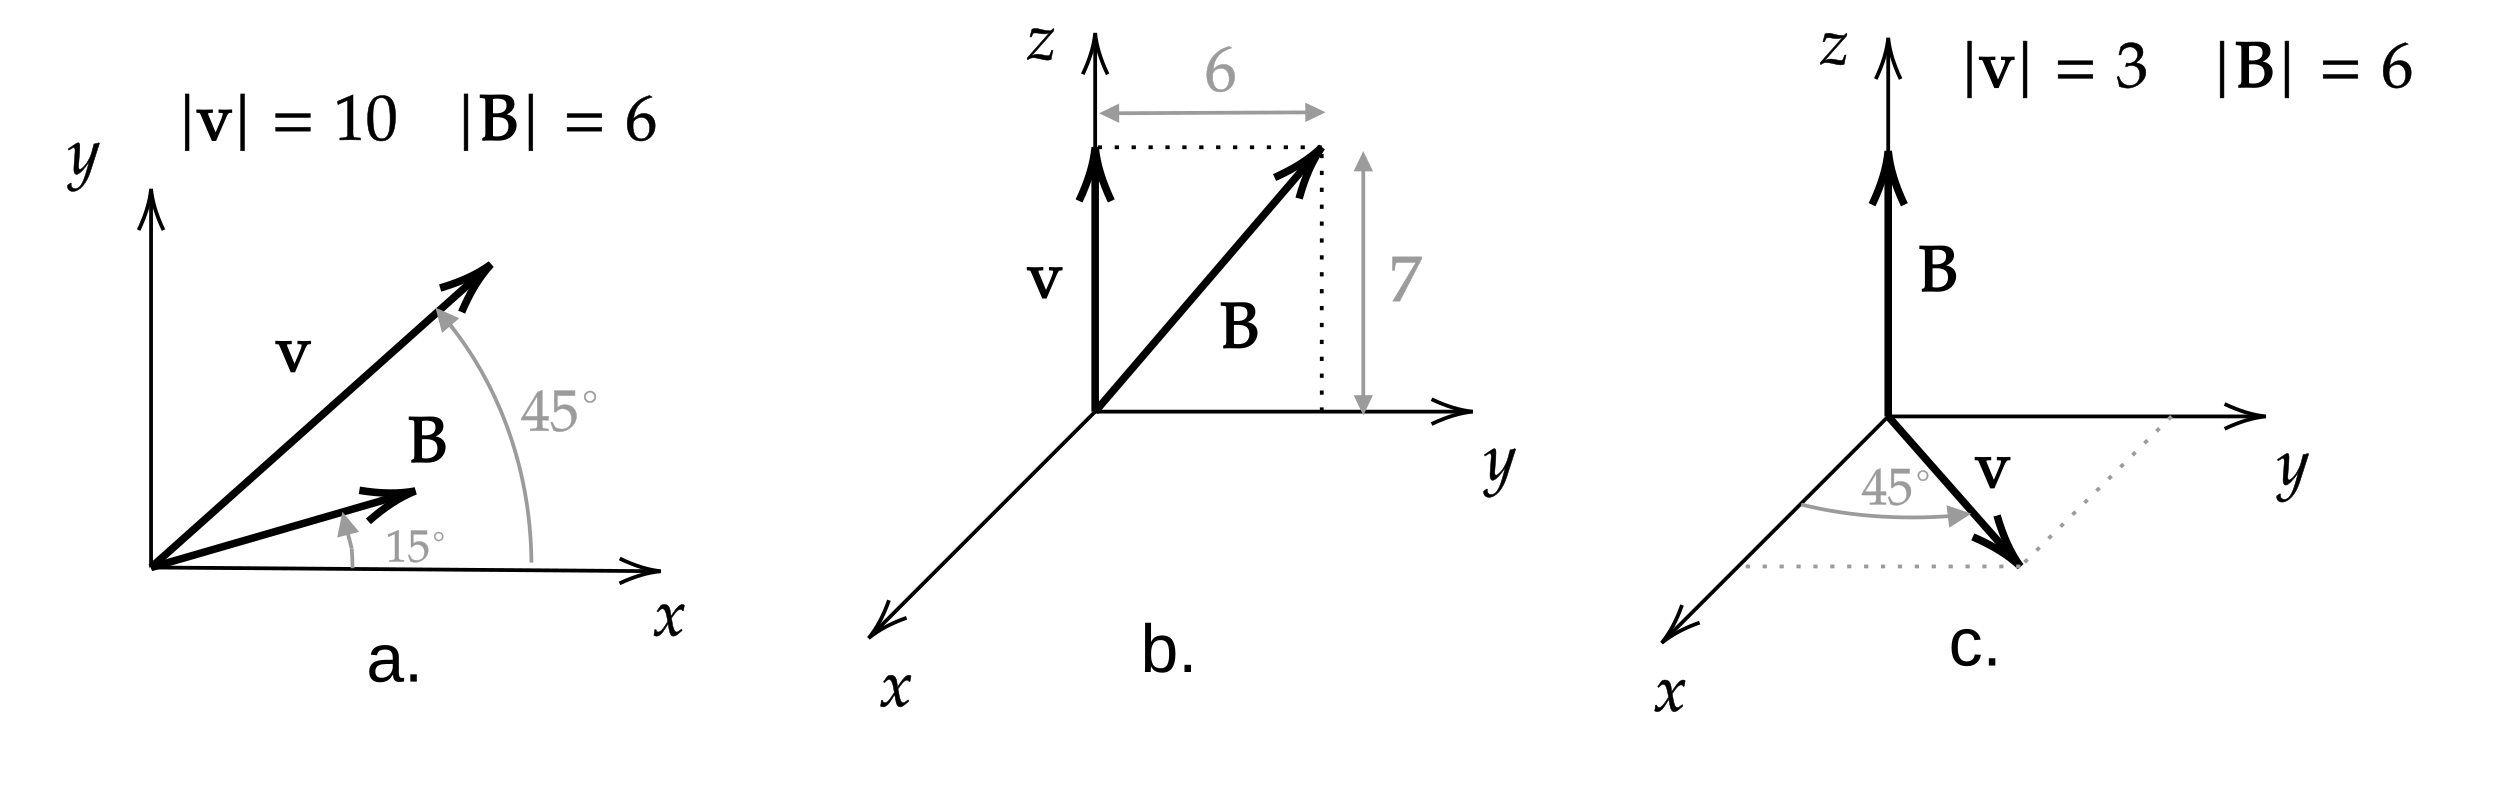
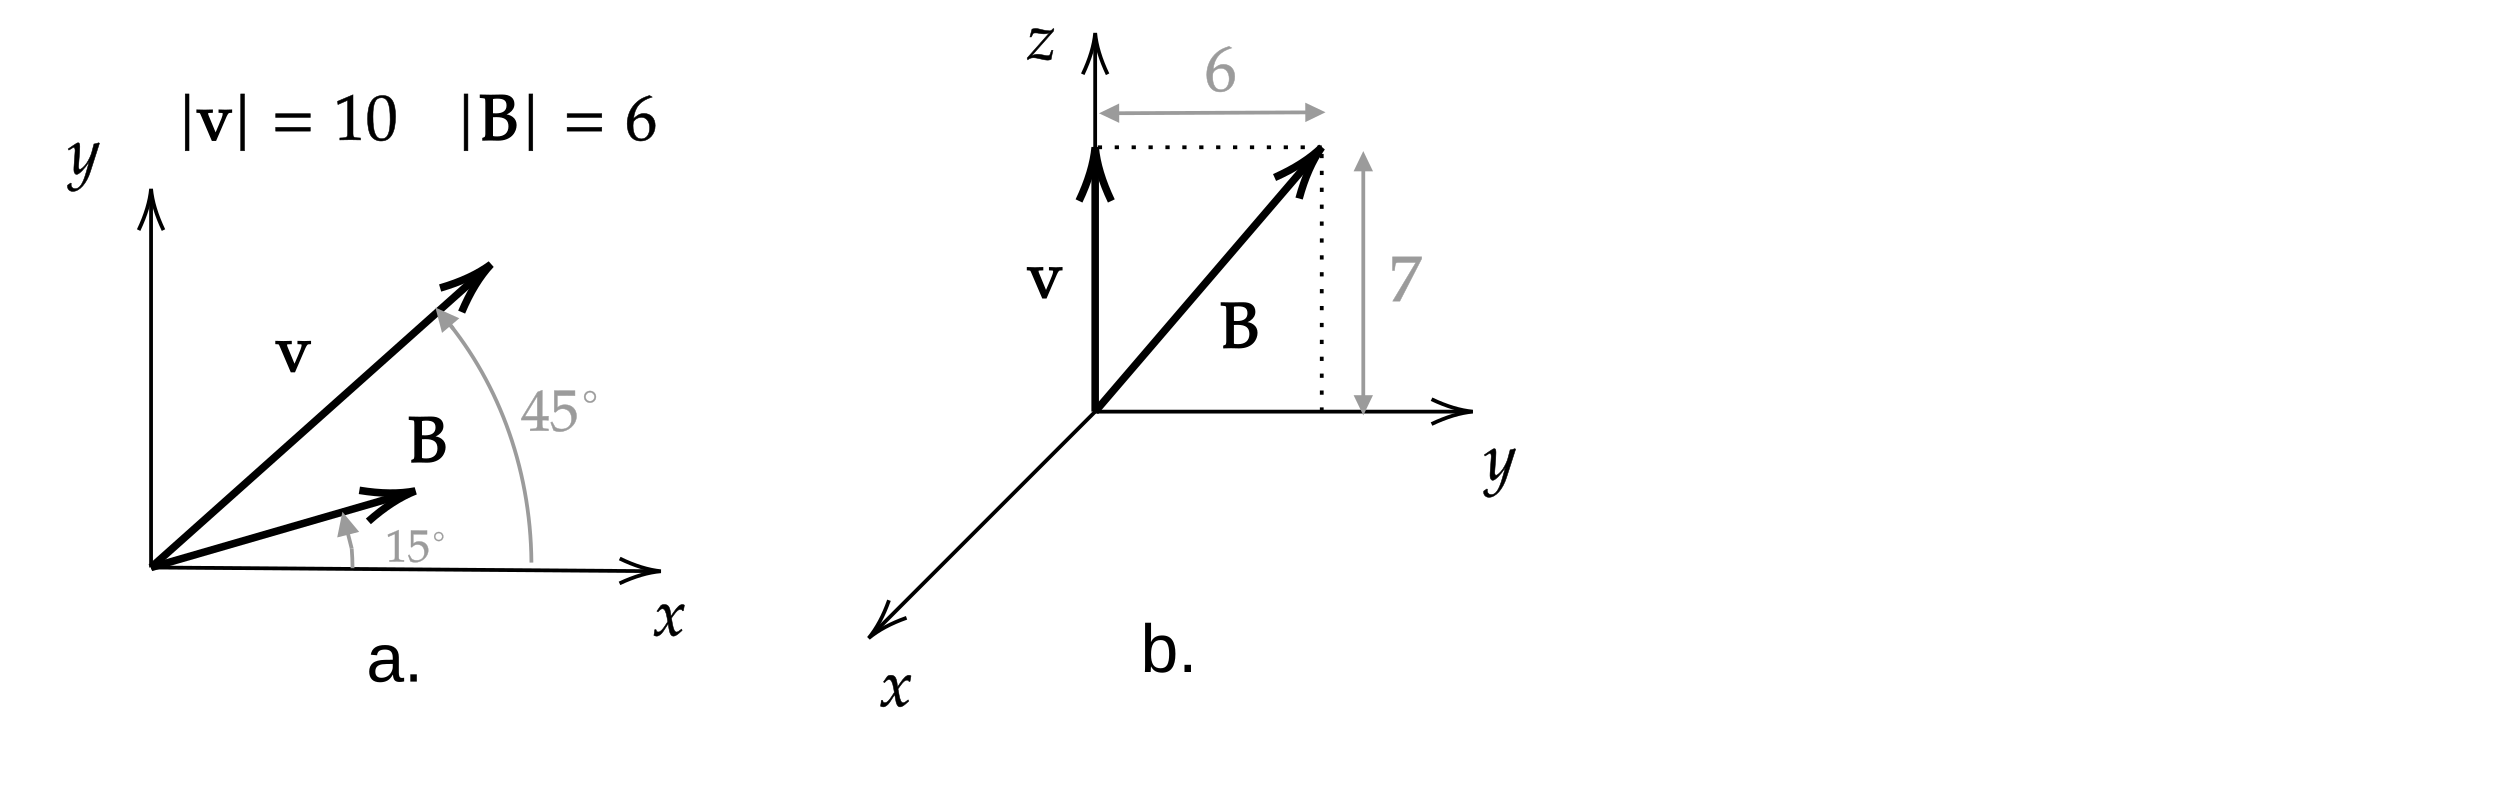
<svg xmlns="http://www.w3.org/2000/svg" x="0" y="0" width="662" height="215" style="         width:662px;         height:215px;         background: transparent;         fill: none; ">
  <svg class="role-diagram-draw-area">
    <g class="shapes-region" style="stroke: black; fill: none;">
      <g class="arrow-line">
        <path class="connection real" stroke-dasharray="" d="  M290,109 L231.41,167.59" style="stroke: rgb(0, 0, 0); stroke-width: 1; fill: none; fill-opacity: 1;" />
        <g stroke="#000" transform="matrix(0.7071068,-0.7071068,0.7071068,0.7071068,230,169)" style="stroke: rgb(0, 0, 0); stroke-width: 1;">
          <path d=" M10.93,-3.29 Q4.96,-0.45 0,0 Q4.96,0.45 10.93,3.29" />
        </g>
      </g>
      <g class="arrow-line">
        <path class="connection real" stroke-dasharray="" d="  M290,109 L388,109" style="stroke: rgb(0, 0, 0); stroke-width: 1; fill: none; fill-opacity: 1;" />
        <g stroke="#000" transform="matrix(-1,1.2246467991473532e-16,-1.2246467991473532e-16,-1,390,109)" style="stroke: rgb(0, 0, 0); stroke-width: 1;">
          <path d=" M10.93,-3.29 Q4.96,-0.45 0,0 Q4.96,0.45 10.93,3.29" />
        </g>
      </g>
      <g class="arrow-line">
        <path class="connection real" stroke-dasharray="" d="  M290,109 L290,10.73" style="stroke: rgb(0, 0, 0); stroke-width: 1; fill: none; fill-opacity: 1;" />
        <g stroke="#000" transform="matrix(3.061616997868383e-16,1,-1,3.061616997868383e-16,290,8.733332)" style="stroke: rgb(0, 0, 0); stroke-width: 1;">
          <path d=" M10.93,-3.29 Q4.96,-0.45 0,0 Q4.96,0.45 10.93,3.29" />
        </g>
      </g>
      <g class="arrow-line">
        <path class="connection real" stroke-dasharray="1.125 3.35" d="  M350,109 L350,39" style="stroke: rgb(0, 0, 0); stroke-width: 1; fill: none; fill-opacity: 1;" />
      </g>
      <g class="arrow-line">
        <path class="connection real" stroke-dasharray="1.125 3.35" d="  M350,39 L290,39" style="stroke: rgb(0, 0, 0); stroke-width: 1; fill: none; fill-opacity: 1;" />
      </g>
      <g class="arrow-line">
        <path class="connection real" stroke-dasharray="" d="  M361,43 L361,107" style="stroke: rgb(155, 155, 155); stroke-opacity: 1; stroke-width: 1; fill: rgb(155, 155, 155); fill-opacity: 1;" />
        <g stroke="none" fill="rgb(155,155,155)" fill-opacity="1" transform="matrix(-1.8369701987210297e-16,-1,1,-1.8369701987210297e-16,361,110)" style="stroke: none; fill: rgb(155, 155, 155); stroke-width: 1;">
          <path d=" M5.36,-2.57 L0,0 L5.36,2.57 Z" />
        </g>
        <g stroke="none" fill="rgb(155,155,155)" fill-opacity="1" transform="matrix(6.123233995736766e-17,1,-1,6.123233995736766e-17,361,40)" style="stroke: none; fill: rgb(155, 155, 155); stroke-width: 1;">
          <path d=" M5.36,-2.57 L0,0 L5.36,2.57 Z" />
        </g>
      </g>
      <g class="arrow-line">
        <path class="connection real" stroke-dasharray="" d="  M294,29.99 L348,29.75" style="stroke: rgb(155, 155, 155); stroke-opacity: 1; stroke-width: 1; fill: rgb(155, 155, 155); fill-opacity: 1;" />
        <g stroke="none" fill="rgb(155,155,155)" fill-opacity="1" transform="matrix(-0.9999905,0.004363309,-0.004363309,-0.9999905,351,29.73333)" style="stroke: none; fill: rgb(155, 155, 155); stroke-width: 1;">
          <path d=" M5.36,-2.57 L0,0 L5.36,2.57 Z" />
        </g>
        <g stroke="none" fill="rgb(155,155,155)" fill-opacity="1" transform="matrix(0.9999905,-0.004363309,0.004363309,0.9999905,291,30)" style="stroke: none; fill: rgb(155, 155, 155); stroke-width: 1;">
          <path d=" M5.36,-2.57 L0,0 L5.36,2.57 Z" />
        </g>
      </g>
      <g class="arrow-line">
        <path class="connection real" stroke-dasharray="" d="  M290,109 L348.05,41.28" style="stroke: rgb(0, 0, 0); stroke-width: 2; fill: none; fill-opacity: 1;" />
        <g stroke="#000" transform="matrix(-0.6507742,0.7592713,-0.7592713,-0.6507742,350,39)" style="stroke: rgb(0, 0, 0); stroke-width: 2;">
          <path d=" M14.21,-4.28 Q6.45,-0.59 0,0 Q6.45,0.59 14.21,4.28" />
        </g>
      </g>
      <g class="arrow-line">
        <path class="connection real" stroke-dasharray="" d="  M290,109 L290,42" style="stroke: rgb(0, 0, 0); stroke-width: 2; fill: none; fill-opacity: 1;" />
        <g stroke="#000" transform="matrix(3.061616997868383e-16,1,-1,3.061616997868383e-16,290,39)" style="stroke: rgb(0, 0, 0); stroke-width: 2;">
          <path d=" M14.21,-4.28 Q6.45,-0.59 0,0 Q6.45,0.59 14.21,4.28" />
        </g>
      </g>
      <g class="arrow-line">
        <path class="connection real" stroke-dasharray="" d="  M40,150.27 L173,151.25" style="stroke: rgb(0, 0, 0); stroke-width: 1; fill: none; fill-opacity: 1;" />
        <g stroke="#000" transform="matrix(-0.9999731,-0.007330317,0.007330317,-0.9999731,175,151.2667)" style="stroke: rgb(0, 0, 0); stroke-width: 1;">
          <path d=" M10.93,-3.29 Q4.96,-0.45 0,0 Q4.96,0.45 10.93,3.29" />
        </g>
      </g>
      <g class="arrow-line">
        <path class="connection real" stroke-dasharray="" d="  M40,150.27 L40,52" style="stroke: rgb(0, 0, 0); stroke-width: 1; fill: none; fill-opacity: 1;" />
        <g stroke="#000" transform="matrix(3.061616997868383e-16,1,-1,3.061616997868383e-16,40,50)" style="stroke: rgb(0, 0, 0); stroke-width: 1;">
          <path d=" M10.93,-3.29 Q4.96,-0.45 0,0 Q4.96,0.45 10.93,3.29" />
        </g>
      </g>
      <g class="arrow-line">
        <path class="connection real" stroke-dasharray="" d="  M40,150.27 L107.12,130.83" style="stroke: rgb(0, 0, 0); stroke-width: 2; fill: none; fill-opacity: 1;" />
        <g stroke="#000" transform="matrix(-0.9605368,0.278153,-0.278153,-0.9605368,110,130)" style="stroke: rgb(0, 0, 0); stroke-width: 2;">
          <path d=" M14.21,-4.28 Q6.45,-0.59 0,0 Q6.45,0.59 14.21,4.28" />
        </g>
      </g>
      <g class="arrow-line">
        <path class="connection real" stroke-dasharray="" d="  M40,150.27 L127.76,72" style="stroke: rgb(0, 0, 0); stroke-width: 2; fill: none; fill-opacity: 1;" />
        <g stroke="#000" transform="matrix(-0.7462898,0.6656212,-0.6656212,-0.7462898,130,70)" style="stroke: rgb(0, 0, 0); stroke-width: 2;">
          <path d=" M14.21,-4.28 Q6.45,-0.59 0,0 Q6.45,0.59 14.21,4.28" />
        </g>
      </g>
      <g class="composite-shape">
        <path class="real" d=" M140.72,148.97 C140.54,123.12 131.31,99.74 116.5,82.79 L58.38,149.76 Z" style="stroke-width: 1; stroke: none; stroke-opacity: 1; fill: none; fill-opacity: 1;" />
        <path class="real" d=" M140.72,148.97 C140.54,123.12 131.31,99.74 116.5,82.79" style="stroke-width: 1; stroke: rgb(155, 155, 155); stroke-opacity: 1; fill: none; fill-opacity: 1;" />
      </g>
      <g class="arrow-line">
        <path class="connection real" stroke-dasharray="" d="  M117.24,83.74 L120,87" style="stroke: rgb(155, 155, 155); stroke-opacity: 1; stroke-width: 1; fill: none; fill-opacity: 1;" />
        <g stroke="none" fill="rgb(155,155,155)" fill-opacity="1" transform="matrix(0.6462572,0.7631197,-0.7631197,0.6462572,115.2998,81.44941)" style="stroke: none; fill: rgb(155, 155, 155); stroke-width: 1;">
          <path d=" M6.25,-3 L0,0 L6.25,3 Z" />
        </g>
      </g>
      <g class="composite-shape">
        <path class="real" d=" M93.35,150.46 C93.34,148.7 93.27,146.97 93.13,145.25 L51.18,150.87 Z" style="stroke-width: 1; stroke: none; stroke-opacity: 1; fill: none; fill-opacity: 1;" />
        <path class="real" d=" M93.35,150.46 C93.34,148.7 93.27,146.97 93.13,145.25" style="stroke-width: 1; stroke: rgb(155, 155, 155); stroke-opacity: 1; fill: none; fill-opacity: 1;" />
      </g>
      <g class="arrow-line">
        <path class="connection real" stroke-dasharray="" d="  M91.4,138.43 L93.13,145.25" style="stroke: rgb(155, 155, 155); stroke-opacity: 1; stroke-width: 1; fill: none; fill-opacity: 1;" />
        <g stroke="none" fill="rgb(155,155,155)" fill-opacity="1" transform="matrix(0.2453074,0.9694453,-0.9694453,0.2453074,90.66871,135.5191)" style="stroke: none; fill: rgb(155, 155, 155); stroke-width: 1;">
          <path d=" M6.25,-3 L0,0 L6.25,3 Z" />
        </g>
-       </g>
-       <g class="arrow-line">
-         <path class="connection real" stroke-dasharray="" d="  M500,110.27 L441.41,168.85" style="stroke: rgb(0, 0, 0); stroke-width: 1; fill: none; fill-opacity: 1;" />
-         <g stroke="#000" transform="matrix(0.7071068,-0.7071068,0.7071068,0.7071068,440,170.2667)" style="stroke: rgb(0, 0, 0); stroke-width: 1;">
-           <path d=" M10.93,-3.29 Q4.96,-0.45 0,0 Q4.96,0.45 10.93,3.29" />
-         </g>
-       </g>
-       <g class="arrow-line">
-         <path class="connection real" stroke-dasharray="" d="  M500,110.27 L598,110.27" style="stroke: rgb(0, 0, 0); stroke-width: 1; fill: none; fill-opacity: 1;" />
-         <g stroke="#000" transform="matrix(-1,1.2246467991473532e-16,-1.2246467991473532e-16,-1,600,110.2667)" style="stroke: rgb(0, 0, 0); stroke-width: 1;">
-           <path d=" M10.93,-3.29 Q4.96,-0.45 0,0 Q4.96,0.45 10.93,3.29" />
-         </g>
-       </g>
-       <g class="arrow-line">
-         <path class="connection real" stroke-dasharray="" d="  M500,110.27 L500,12" style="stroke: rgb(0, 0, 0); stroke-width: 1; fill: none; fill-opacity: 1;" />
-         <g stroke="#000" transform="matrix(3.061616997868383e-16,1,-1,3.061616997868383e-16,500,10)" style="stroke: rgb(0, 0, 0); stroke-width: 1;">
-           <path d=" M10.93,-3.29 Q4.96,-0.45 0,0 Q4.96,0.45 10.93,3.29" />
-         </g>
-       </g>
-       <g class="arrow-line">
-         <path class="connection real" stroke-dasharray="" d="  M500,110.27 L500,43" style="stroke: rgb(0, 0, 0); stroke-width: 2; fill: none; fill-opacity: 1;" />
-         <g stroke="#000" transform="matrix(3.061616997868383e-16,1,-1,3.061616997868383e-16,500,40)" style="stroke: rgb(0, 0, 0); stroke-width: 2;">
-           <path d=" M14.21,-4.28 Q6.45,-0.59 0,0 Q6.45,0.59 14.21,4.28" />
-         </g>
-       </g>
-       <g class="arrow-line">
-         <path class="connection real" stroke-dasharray="" d="  M500,110.27 L533.02,147.75" style="stroke: rgb(0, 0, 0); stroke-width: 2; fill: none; fill-opacity: 1;" />
-         <g stroke="#000" transform="matrix(-0.66105,-0.7503419,0.7503419,-0.66105,535,150)" style="stroke: rgb(0, 0, 0); stroke-width: 2;">
-           <path d=" M14.21,-4.28 Q6.45,-0.59 0,0 Q6.45,0.59 14.21,4.28" />
-         </g>
-       </g>
-       <g class="composite-shape">
-         <path class="real" d=" M476.95,133.6 C490.6,137.02 505.9,137.81 520.68,136.28 L513.2,98.24 Z" style="stroke-width: 1; stroke: none; stroke-opacity: 1; fill: none; fill-opacity: 1;" />
-         <path class="real" d=" M476.95,133.6 C490.6,137.02 505.9,137.81 520.68,136.28" style="stroke-width: 1; stroke: rgb(155, 155, 155); stroke-opacity: 1; fill: none; fill-opacity: 1;" />
-       </g>
-       <g class="arrow-line">
-         <path class="connection real" stroke-dasharray="" d="  M519.02,136.37 L515.97,136.74" style="stroke: rgb(155, 155, 155); stroke-opacity: 1; stroke-width: 1; fill: none; fill-opacity: 1;" />
-         <g stroke="none" fill="rgb(155,155,155)" fill-opacity="1" transform="matrix(-0.9925036,0.1222158,-0.1222158,-0.9925036,522,136)" style="stroke: none; fill: rgb(155, 155, 155); stroke-width: 1;">
-           <path d=" M6.25,-3 L0,0 L6.25,3 Z" />
-         </g>
-       </g>
-       <g class="arrow-line">
-         <path class="connection real" stroke-dasharray="1.125 3.35" d="  M535,150 L460,150" style="stroke: rgb(155, 155, 155); stroke-opacity: 1; stroke-width: 1; fill: none; fill-opacity: 1;" />
-       </g>
-       <g class="arrow-line">
-         <path class="connection real" stroke-dasharray="1.125 3.35" d="  M575,110.27 L535,150" style="stroke: rgb(155, 155, 155); stroke-opacity: 1; stroke-width: 1; fill: none; fill-opacity: 1;" />
      </g>
      <g />
    </g>
    <g />
    <g />
    <g />
  </svg>
  <svg width="660" height="213" style="width:660px;height:213px;font-family:Asana-Math, Asana;background:transparent;">
    <g>
      <g>
        <g>
          <g transform="matrix(1,0,0,1,233,187)">
            <path transform="matrix(0.017,0,0,-0.017,0,0)" d="M9 1C24 -7 40 -11 52 -11C85 -11 124 18 155 65L231 182L242 113C255 28 278 -11 314 -11C336 -11 368 6 400 35L449 79L440 98C404 68 379 53 363 53C348 53 335 63 325 83C316 102 305 139 300 168L282 269L317 318C364 383 391 406 422 406C438 406 450 398 455 383L469 387L484 472C472 479 463 482 454 482C414 482 374 446 312 354L275 299L269 347C257 446 230 482 171 482C145 482 123 474 114 461L56 378L73 368C103 402 123 416 142 416C175 416 197 375 214 277L225 215L185 153C142 86 108 54 80 54C65 54 54 58 52 63L41 91L21 88C21 53 13 27 9 1Z" stroke="rgb(0,0,0)" stroke-opacity="1" stroke-width="8" fill="rgb(0,0,0)" fill-opacity="1" />
          </g>
        </g>
      </g>
    </g>
    <g>
      <g>
        <g>
          <g transform="matrix(1,0,0,1,393,127)">
            <path transform="matrix(0.017,0,0,-0.017,0,0)" d="M-7 -180C-8 -187 -8 -193 -8 -198C-8 -241 29 -276 74 -276C180 -276 290 -152 349 33L490 473L479 482C450 471 427 465 405 463L370 331C358 284 323 211 290 162C255 111 206 67 184 67C172 67 163 90 164 115L180 322C182 353 184 391 184 419C184 464 177 482 160 482C147 482 133 475 85 442L3 386L14 368L64 398C69 401 80 410 89 410C103 410 111 391 111 358C111 357 111 351 110 343L93 100L92 60C92 18 110 -11 135 -11C172 -11 256 74 331 187L282 16C231 -161 181 -234 111 -234C76 -234 49 -207 49 -172C49 -167 50 -159 51 -150L41 -146Z" stroke="rgb(0,0,0)" stroke-opacity="1" stroke-width="8" fill="rgb(0,0,0)" fill-opacity="1" />
          </g>
        </g>
      </g>
    </g>
    <g>
      <g>
        <g>
          <g transform="matrix(1,0,0,1,272,15.73438)">
            <path transform="matrix(0.017,0,0,-0.017,0,0)" d="M322 -11C334 -11 343 -9 372 -1C383 61 391 95 402 142L380 142L358 82C352 64 340 57 319 57C307 57 291 59 270 64L252 68C219 75 185 80 166 80C134 80 107 74 71 59L410 441L416 473L407 482L384 459C374 449 364 445 350 445C316 445 264 453 216 466L198 471C170 478 150 482 136 482C119 482 99 479 75 472L43 350L64 350L94 408C111 412 120 413 133 413C174 413 206 398 259 398C295 398 319 404 352 421L-1 21L8 -6C37 17 64 26 99 26C162 26 253 -11 322 -11Z" stroke="rgb(0,0,0)" stroke-opacity="1" stroke-width="8" fill="rgb(0,0,0)" fill-opacity="1" />
          </g>
        </g>
      </g>
    </g>
    <g>
      <g>
        <g>
          <g transform="matrix(1,0,0,1,368,79.72917)">
            <path transform="matrix(0.017,0,0,-0.017,0,0)" d="M409 603L47 -1L157 -1L497 659L497 689L44 689L44 477L74 477L81 533C89 595 96 603 142 603Z" stroke="rgb(155,155,155)" stroke-opacity="1" stroke-width="8" fill="rgb(155,155,155)" fill-opacity="1" />
          </g>
        </g>
      </g>
    </g>
    <g>
      <g>
        <g>
          <g transform="matrix(1,0,0,1,319,24)">
            <path transform="matrix(0.017,0,0,-0.017,0,0)" d="M131 331C152 512 241 611 421 665L379 689C283 657 242 637 191 593C88 506 32 384 32 247C32 82 112 -20 241 -20C371 -20 468 83 468 219C468 334 399 409 293 409C216 409 184 370 131 331ZM255 349C331 349 382 283 382 184C382 80 331 13 254 13C169 13 123 86 123 220C123 255 127 274 138 291C160 325 207 349 255 349Z" stroke="rgb(155,155,155)" stroke-opacity="1" stroke-width="8" fill="rgb(155,155,155)" fill-opacity="1" />
          </g>
        </g>
      </g>
    </g>
    <g>
      <g>
        <g>
          <g transform="matrix(1,0,0,1,323,92)">
            <path transform="matrix(0.017,0,0,-0.017,0,0)" d="M298 -3C508 -3 576 134 576 228C576 279 556 320 518 347C480 375 446 384 369 390C418 400 441 409 469 428C517 461 542 504 542 556C542 644 479 692 363 692L338 692C199 689 199 689 184 689C165 689 165 689 26 692L26 662L62 659C109 655 113 648 113 569L113 95C113 58 105 36 91 30L65 20L65 -3C134 -1 155 0 174 0C199 0 261 -3 298 -3ZM208 362C247 364 256 364 275 364C410 364 473 315 473 208C473 102 404 39 285 39C256 39 233 41 208 47ZM208 644C234 650 257 652 289 652C396 652 443 616 443 533C443 446 383 399 269 399C252 399 239 399 208 401Z" stroke="rgb(0,0,0)" stroke-opacity="1" stroke-width="24" fill="rgb(0,0,0)" fill-opacity="1" />
          </g>
        </g>
      </g>
    </g>
    <g>
      <g>
        <g>
          <g transform="matrix(1,0,0,1,272,78.72917)">
            <path transform="matrix(0.017,0,0,-0.017,0,0)" d="M539 431L539 459C479 457 461 456 445 456C429 456 411 457 351 459L351 431L392 429C408 428 416 419 416 403C416 387 409 360 397 330C385 301 331 167 293 84L174 372C168 386 165 399 165 410C165 421 174 428 190 429L239 431L239 459C141 456 141 456 122 456C103 456 55 457 6 459L6 431L40 429C55 427 60 421 71 396L243 -7L293 -7L452 362C474 409 488 427 508 429Z" stroke="rgb(0,0,0)" stroke-opacity="1" stroke-width="24" fill="rgb(0,0,0)" fill-opacity="1" />
          </g>
        </g>
      </g>
    </g>
    <g>
      <g>
        <g>
          <text x="302" y="166.062" style="white-space:pre;stroke:none;fill:rgb(0,0,0);fill-opacity:1;font-size:18px;font-family:Arial, Helvetica, sans-serif;font-weight:400;font-style:normal;dominant-baseline:text-before-edge;text-decoration:none solid rgb(0, 0, 0);">b.</text>
        </g>
      </g>
    </g>
    <g>
      <g>
        <g>
          <g transform="matrix(1,0,0,1,173,168.2656)">
            <path transform="matrix(0.017,0,0,-0.017,0,0)" d="M9 1C24 -7 40 -11 52 -11C85 -11 124 18 155 65L231 182L242 113C255 28 278 -11 314 -11C336 -11 368 6 400 35L449 79L440 98C404 68 379 53 363 53C348 53 335 63 325 83C316 102 305 139 300 168L282 269L317 318C364 383 391 406 422 406C438 406 450 398 455 383L469 387L484 472C472 479 463 482 454 482C414 482 374 446 312 354L275 299L269 347C257 446 230 482 171 482C145 482 123 474 114 461L56 378L73 368C103 402 123 416 142 416C175 416 197 375 214 277L225 215L185 153C142 86 108 54 80 54C65 54 54 58 52 63L41 91L21 88C21 53 13 27 9 1Z" stroke="rgb(0,0,0)" stroke-opacity="1" stroke-width="8" fill="rgb(0,0,0)" fill-opacity="1" />
          </g>
        </g>
      </g>
    </g>
    <g>
      <g>
        <g>
          <g transform="matrix(1,0,0,1,18,46)">
            <path transform="matrix(0.017,0,0,-0.017,0,0)" d="M-7 -180C-8 -187 -8 -193 -8 -198C-8 -241 29 -276 74 -276C180 -276 290 -152 349 33L490 473L479 482C450 471 427 465 405 463L370 331C358 284 323 211 290 162C255 111 206 67 184 67C172 67 163 90 164 115L180 322C182 353 184 391 184 419C184 464 177 482 160 482C147 482 133 475 85 442L3 386L14 368L64 398C69 401 80 410 89 410C103 410 111 391 111 358C111 357 111 351 110 343L93 100L92 60C92 18 110 -11 135 -11C172 -11 256 74 331 187L282 16C231 -161 181 -234 111 -234C76 -234 49 -207 49 -172C49 -167 50 -159 51 -150L41 -146Z" stroke="rgb(0,0,0)" stroke-opacity="1" stroke-width="8" fill="rgb(0,0,0)" fill-opacity="1" />
          </g>
        </g>
      </g>
    </g>
    <g>
      <g>
        <g>
          <g transform="matrix(1,0,0,1,73,98.26562)">
            <path transform="matrix(0.017,0,0,-0.017,0,0)" d="M539 431L539 459C479 457 461 456 445 456C429 456 411 457 351 459L351 431L392 429C408 428 416 419 416 403C416 387 409 360 397 330C385 301 331 167 293 84L174 372C168 386 165 399 165 410C165 421 174 428 190 429L239 431L239 459C141 456 141 456 122 456C103 456 55 457 6 459L6 431L40 429C55 427 60 421 71 396L243 -7L293 -7L452 362C474 409 488 427 508 429Z" stroke="rgb(0,0,0)" stroke-opacity="1" stroke-width="24" fill="rgb(0,0,0)" fill-opacity="1" />
          </g>
        </g>
      </g>
    </g>
    <g>
      <g>
        <g>
          <g transform="matrix(1,0,0,1,108,122.2656)">
            <path transform="matrix(0.017,0,0,-0.017,0,0)" d="M298 -3C508 -3 576 134 576 228C576 279 556 320 518 347C480 375 446 384 369 390C418 400 441 409 469 428C517 461 542 504 542 556C542 644 479 692 363 692L338 692C199 689 199 689 184 689C165 689 165 689 26 692L26 662L62 659C109 655 113 648 113 569L113 95C113 58 105 36 91 30L65 20L65 -3C134 -1 155 0 174 0C199 0 261 -3 298 -3ZM208 362C247 364 256 364 275 364C410 364 473 315 473 208C473 102 404 39 285 39C256 39 233 41 208 47ZM208 644C234 650 257 652 289 652C396 652 443 616 443 533C443 446 383 399 269 399C252 399 239 399 208 401Z" stroke="rgb(0,0,0)" stroke-opacity="1" stroke-width="24" fill="rgb(0,0,0)" fill-opacity="1" />
          </g>
        </g>
      </g>
    </g>
    <g>
      <g>
        <g>
          <g transform="matrix(1,0,0,1,138,114.0031)">
            <path transform="matrix(0.0153,0,0,-0.0153,0,0)" d="M280 181L280 106C280 46 269 32 220 30L158 27L158 -3C291 0 291 0 315 0C339 0 339 0 472 -3L472 27L424 30C375 33 364 46 364 106L364 181C423 181 444 180 472 177L472 248L364 245L365 697L285 667L2 204L2 181ZM280 245L65 245L280 597ZM958 253C958 366 877 446 763 446C715 446 679 443 626 396L626 605L931 604L931 689L574 690L574 322L594 316C641 363 668 377 717 377C813 377 873 309 873 201C873 90 809 25 700 25C646 25 596 43 582 69L536 151L512 137C535 80 547 48 561 4C589 -11 629 -20 672 -20C800 -20 958 89 958 253Z" stroke="rgb(155,155,155)" stroke-opacity="1" stroke-width="8" fill="rgb(155,155,155)" fill-opacity="1" />
          </g>
        </g>
        <g>
          <g>
            <g>
              <g>
                <g transform="matrix(1,0,0,1,154.1562,107.9756)">
                  <path transform="matrix(0.01071,0,0,-0.01071,0,0)" d="M342 271C342 352 277 417 195 417C112 417 47 352 47 271C47 188 112 124 195 124C277 124 342 188 342 271ZM304 271C304 209 254 161 195 161C133 161 85 209 85 271C85 331 133 380 195 380C254 380 304 331 304 271Z" stroke="rgb(155,155,155)" stroke-opacity="1" stroke-width="8" fill="rgb(155,155,155)" fill-opacity="1" />
                </g>
              </g>
            </g>
          </g>
        </g>
      </g>
    </g>
    <g>
      <g>
        <g>
          <g transform="matrix(1,0,0,1,102,148.6813)">
            <path transform="matrix(0.0119,0,0,-0.0119,0,0)" d="M418 -3L418 27L366 30C311 33 301 44 301 96L301 700L60 598L67 548L217 614L217 96C217 44 206 33 152 30L96 27L96 -3C250 0 250 0 261 0C292 0 402 -3 418 -3ZM958 253C958 366 877 446 763 446C715 446 679 443 626 396L626 605L931 604L931 689L574 690L574 322L594 316C641 363 668 377 717 377C813 377 873 309 873 201C873 90 809 25 700 25C646 25 596 43 582 69L536 151L512 137C535 80 547 48 561 4C589 -11 629 -20 672 -20C800 -20 958 89 958 253Z" stroke="rgb(155,155,155)" stroke-opacity="1" stroke-width="8" fill="rgb(155,155,155)" fill-opacity="1" />
          </g>
        </g>
        <g>
          <g>
            <g>
              <g>
                <g transform="matrix(1,0,0,1,114.5573,144.33)">
                  <path transform="matrix(0.00833,0,0,-0.00833,0,0)" d="M342 271C342 352 277 417 195 417C112 417 47 352 47 271C47 188 112 124 195 124C277 124 342 188 342 271ZM304 271C304 209 254 161 195 161C133 161 85 209 85 271C85 331 133 380 195 380C254 380 304 331 304 271Z" stroke="rgb(155,155,155)" stroke-opacity="1" stroke-width="8" fill="rgb(155,155,155)" fill-opacity="1" />
                </g>
              </g>
            </g>
          </g>
        </g>
      </g>
    </g>
    <g>
      <g>
        <g>
          <g transform="matrix(1,0,0,1,47,37)">
            <path transform="matrix(0.017,0,0,-0.017,0,0)" d="M179.503 -172L179.503 713L120.503 713L120.503 -172Z" stroke="rgb(0,0,0)" stroke-opacity="1" stroke-width="8" fill="rgb(0,0,0)" fill-opacity="1" />
          </g>
        </g>
        <g>
-           <g transform="matrix(1,0,0,1,52.10416,37)">
+           <g transform="matrix(1,0,0,1,52.10413,37)">
            <path transform="matrix(0.017,0,0,-0.017,0,0)" d="M539 431L539 459C479 457 461 456 445 456C429 456 411 457 351 459L351 431L392 429C408 428 416 419 416 403C416 387 409 360 397 330C385 301 331 167 293 84L174 372C168 386 165 399 165 410C165 421 174 428 190 429L239 431L239 459C141 456 141 456 122 456C103 456 55 457 6 459L6 431L40 429C55 427 60 421 71 396L243 -7L293 -7L452 362C474 409 488 427 508 429Z" stroke="rgb(0,0,0)" stroke-opacity="1" stroke-width="24" fill="rgb(0,0,0)" fill-opacity="1" />
          </g>
        </g>
        <g>
-           <g transform="matrix(1,0,0,1,61.69272,37)">
+           <g transform="matrix(1,0,0,1,61.69269,37)">
            <path transform="matrix(0.017,0,0,-0.017,0,0)" d="M179.503 -172L179.503 713L120.503 713L120.503 -172Z" stroke="rgb(0,0,0)" stroke-opacity="1" stroke-width="8" fill="rgb(0,0,0)" fill-opacity="1" />
          </g>
        </g>
        <g>
-           <g transform="matrix(1,0,0,1,71.89584,37)">
+           <g transform="matrix(1,0,0,1,71.89581,37)">
            <path transform="matrix(0.017,0,0,-0.017,0,0)" d="M604 347L604 406L65 406L65 347ZM604 134L604 193L65 193L65 134Z" stroke="rgb(0,0,0)" stroke-opacity="1" stroke-width="8" fill="rgb(0,0,0)" fill-opacity="1" />
          </g>
        </g>
        <g>
-           <g transform="matrix(1,0,0,1,88.35416,37)">
+           <g transform="matrix(1,0,0,1,88.35413,37)">
            <path transform="matrix(0.017,0,0,-0.017,0,0)" d="M418 -3L418 27L366 30C311 33 301 44 301 96L301 700L60 598L67 548L217 614L217 96C217 44 206 33 152 30L96 27L96 -3C250 0 250 0 261 0C292 0 402 -3 418 -3ZM762 689C607 689 528 566 528 324C528 207 549 106 584 57C619 8 675 -20 737 -20C888 -20 964 110 964 366C964 585 899 689 762 689ZM744 654C841 654 880 556 880 316C880 103 842 15 750 15C653 15 612 116 612 360C612 571 649 654 744 654Z" stroke="rgb(0,0,0)" stroke-opacity="1" stroke-width="8" fill="rgb(0,0,0)" fill-opacity="1" />
          </g>
        </g>
      </g>
    </g>
    <g>
      <g>
        <g>
-           <g transform="matrix(1,0,0,1,120.849,37)">
+           <g transform="matrix(1,0,0,1,120.8489,37)">
            <path transform="matrix(0.017,0,0,-0.017,0,0)" d="M179.503 -172L179.503 713L120.503 713L120.503 -172Z" stroke="rgb(0,0,0)" stroke-opacity="1" stroke-width="8" fill="rgb(0,0,0)" fill-opacity="1" />
          </g>
        </g>
        <g>
          <g transform="matrix(1,0,0,1,126.8021,37)">
            <path transform="matrix(0.017,0,0,-0.017,0,0)" d="M298 -3C508 -3 576 134 576 228C576 279 556 320 518 347C480 375 446 384 369 390C418 400 441 409 469 428C517 461 542 504 542 556C542 644 479 692 363 692L338 692C199 689 199 689 184 689C165 689 165 689 26 692L26 662L62 659C109 655 113 648 113 569L113 95C113 58 105 36 91 30L65 20L65 -3C134 -1 155 0 174 0C199 0 261 -3 298 -3ZM208 362C247 364 256 364 275 364C410 364 473 315 473 208C473 102 404 39 285 39C256 39 233 41 208 47ZM208 644C234 650 257 652 289 652C396 652 443 616 443 533C443 446 383 399 269 399C252 399 239 399 208 401Z" stroke="rgb(0,0,0)" stroke-opacity="1" stroke-width="24" fill="rgb(0,0,0)" fill-opacity="1" />
          </g>
        </g>
        <g>
          <g transform="matrix(1,0,0,1,138.026,37)">
            <path transform="matrix(0.017,0,0,-0.017,0,0)" d="M179.503 -172L179.503 713L120.503 713L120.503 -172Z" stroke="rgb(0,0,0)" stroke-opacity="1" stroke-width="8" fill="rgb(0,0,0)" fill-opacity="1" />
          </g>
        </g>
        <g>
          <g transform="matrix(1,0,0,1,149.0781,37)">
            <path transform="matrix(0.017,0,0,-0.017,0,0)" d="M604 347L604 406L65 406L65 347ZM604 134L604 193L65 193L65 134Z" stroke="rgb(0,0,0)" stroke-opacity="1" stroke-width="8" fill="rgb(0,0,0)" fill-opacity="1" />
          </g>
        </g>
        <g>
-           <g transform="matrix(1,0,0,1,165.5365,37)">
+           <g transform="matrix(1,0,0,1,165.5364,37)">
            <path transform="matrix(0.017,0,0,-0.017,0,0)" d="M131 331C152 512 241 611 421 665L379 689C283 657 242 637 191 593C88 506 32 384 32 247C32 82 112 -20 241 -20C371 -20 468 83 468 219C468 334 399 409 293 409C216 409 184 370 131 331ZM255 349C331 349 382 283 382 184C382 80 331 13 254 13C169 13 123 86 123 220C123 255 127 274 138 291C160 325 207 349 255 349Z" stroke="rgb(0,0,0)" stroke-opacity="1" stroke-width="8" fill="rgb(0,0,0)" fill-opacity="1" />
          </g>
        </g>
      </g>
    </g>
    <g>
      <g>
        <g>
          <text x="97" y="168.599" style="white-space:pre;stroke:none;fill:rgb(0,0,0);fill-opacity:1;font-size:18px;font-family:Arial, Helvetica, sans-serif;font-weight:400;font-style:normal;dominant-baseline:text-before-edge;text-decoration:none solid rgb(0, 0, 0);">a.</text>
-         </g>
-       </g>
-     </g>
-     <g>
-       <g>
-         <g>
-           <g transform="matrix(1,0,0,1,438,188.2656)">
-             <path transform="matrix(0.017,0,0,-0.017,0,0)" d="M9 1C24 -7 40 -11 52 -11C85 -11 124 18 155 65L231 182L242 113C255 28 278 -11 314 -11C336 -11 368 6 400 35L449 79L440 98C404 68 379 53 363 53C348 53 335 63 325 83C316 102 305 139 300 168L282 269L317 318C364 383 391 406 422 406C438 406 450 398 455 383L469 387L484 472C472 479 463 482 454 482C414 482 374 446 312 354L275 299L269 347C257 446 230 482 171 482C145 482 123 474 114 461L56 378L73 368C103 402 123 416 142 416C175 416 197 375 214 277L225 215L185 153C142 86 108 54 80 54C65 54 54 58 52 63L41 91L21 88C21 53 13 27 9 1Z" stroke="rgb(0,0,0)" stroke-opacity="1" stroke-width="8" fill="rgb(0,0,0)" fill-opacity="1" />
-           </g>
-         </g>
-       </g>
-     </g>
-     <g>
-       <g>
-         <g>
-           <g transform="matrix(1,0,0,1,603,128.2656)">
-             <path transform="matrix(0.017,0,0,-0.017,0,0)" d="M-7 -180C-8 -187 -8 -193 -8 -198C-8 -241 29 -276 74 -276C180 -276 290 -152 349 33L490 473L479 482C450 471 427 465 405 463L370 331C358 284 323 211 290 162C255 111 206 67 184 67C172 67 163 90 164 115L180 322C182 353 184 391 184 419C184 464 177 482 160 482C147 482 133 475 85 442L3 386L14 368L64 398C69 401 80 410 89 410C103 410 111 391 111 358C111 357 111 351 110 343L93 100L92 60C92 18 110 -11 135 -11C172 -11 256 74 331 187L282 16C231 -161 181 -234 111 -234C76 -234 49 -207 49 -172C49 -167 50 -159 51 -150L41 -146Z" stroke="rgb(0,0,0)" stroke-opacity="1" stroke-width="8" fill="rgb(0,0,0)" fill-opacity="1" />
-           </g>
-         </g>
-       </g>
-     </g>
-     <g>
-       <g>
-         <g>
-           <g transform="matrix(1,0,0,1,482,17)">
-             <path transform="matrix(0.017,0,0,-0.017,0,0)" d="M322 -11C334 -11 343 -9 372 -1C383 61 391 95 402 142L380 142L358 82C352 64 340 57 319 57C307 57 291 59 270 64L252 68C219 75 185 80 166 80C134 80 107 74 71 59L410 441L416 473L407 482L384 459C374 449 364 445 350 445C316 445 264 453 216 466L198 471C170 478 150 482 136 482C119 482 99 479 75 472L43 350L64 350L94 408C111 412 120 413 133 413C174 413 206 398 259 398C295 398 319 404 352 421L-1 21L8 -6C37 17 64 26 99 26C162 26 253 -11 322 -11Z" stroke="rgb(0,0,0)" stroke-opacity="1" stroke-width="8" fill="rgb(0,0,0)" fill-opacity="1" />
-           </g>
-         </g>
-       </g>
-     </g>
-     <g>
-       <g>
-         <g>
-           <g transform="matrix(1,0,0,1,508,77)">
-             <path transform="matrix(0.017,0,0,-0.017,0,0)" d="M298 -3C508 -3 576 134 576 228C576 279 556 320 518 347C480 375 446 384 369 390C418 400 441 409 469 428C517 461 542 504 542 556C542 644 479 692 363 692L338 692C199 689 199 689 184 689C165 689 165 689 26 692L26 662L62 659C109 655 113 648 113 569L113 95C113 58 105 36 91 30L65 20L65 -3C134 -1 155 0 174 0C199 0 261 -3 298 -3ZM208 362C247 364 256 364 275 364C410 364 473 315 473 208C473 102 404 39 285 39C256 39 233 41 208 47ZM208 644C234 650 257 652 289 652C396 652 443 616 443 533C443 446 383 399 269 399C252 399 239 399 208 401Z" stroke="rgb(0,0,0)" stroke-opacity="1" stroke-width="24" fill="rgb(0,0,0)" fill-opacity="1" />
-           </g>
-         </g>
-       </g>
-     </g>
-     <g>
-       <g>
-         <g>
-           <g transform="matrix(1,0,0,1,523,129)">
-             <path transform="matrix(0.017,0,0,-0.017,0,0)" d="M539 431L539 459C479 457 461 456 445 456C429 456 411 457 351 459L351 431L392 429C408 428 416 419 416 403C416 387 409 360 397 330C385 301 331 167 293 84L174 372C168 386 165 399 165 410C165 421 174 428 190 429L239 431L239 459C141 456 141 456 122 456C103 456 55 457 6 459L6 431L40 429C55 427 60 421 71 396L243 -7L293 -7L452 362C474 409 488 427 508 429Z" stroke="rgb(0,0,0)" stroke-opacity="1" stroke-width="24" fill="rgb(0,0,0)" fill-opacity="1" />
-           </g>
-         </g>
-       </g>
-     </g>
-     <g>
-       <g>
-         <g>
-           <text x="516" y="164.333" style="white-space:pre;stroke:none;fill:rgb(0,0,0);fill-opacity:1;font-size:18px;font-family:Arial, Helvetica, sans-serif;font-weight:400;font-style:normal;dominant-baseline:text-before-edge;text-decoration:none solid rgb(0, 0, 0);">c.</text>
-         </g>
-       </g>
-     </g>
-     <g>
-       <g>
-         <g>
-           <g transform="matrix(1,0,0,1,519,23)">
-             <path transform="matrix(0.017,0,0,-0.017,0,0)" d="M179.503 -172L179.503 713L120.503 713L120.503 -172Z" stroke="rgb(0,0,0)" stroke-opacity="1" stroke-width="8" fill="rgb(0,0,0)" fill-opacity="1" />
-           </g>
-         </g>
-         <g>
-           <g transform="matrix(1,0,0,1,524.1042,23)">
-             <path transform="matrix(0.017,0,0,-0.017,0,0)" d="M539 431L539 459C479 457 461 456 445 456C429 456 411 457 351 459L351 431L392 429C408 428 416 419 416 403C416 387 409 360 397 330C385 301 331 167 293 84L174 372C168 386 165 399 165 410C165 421 174 428 190 429L239 431L239 459C141 456 141 456 122 456C103 456 55 457 6 459L6 431L40 429C55 427 60 421 71 396L243 -7L293 -7L452 362C474 409 488 427 508 429Z" stroke="rgb(0,0,0)" stroke-opacity="1" stroke-width="24" fill="rgb(0,0,0)" fill-opacity="1" />
-           </g>
-         </g>
-         <g>
-           <g transform="matrix(1,0,0,1,533.6927,23)">
-             <path transform="matrix(0.017,0,0,-0.017,0,0)" d="M179.503 -172L179.503 713L120.503 713L120.503 -172Z" stroke="rgb(0,0,0)" stroke-opacity="1" stroke-width="8" fill="rgb(0,0,0)" fill-opacity="1" />
-           </g>
-         </g>
-         <g>
-           <g transform="matrix(1,0,0,1,543.8958,23)">
-             <path transform="matrix(0.017,0,0,-0.017,0,0)" d="M604 347L604 406L65 406L65 347ZM604 134L604 193L65 193L65 134Z" stroke="rgb(0,0,0)" stroke-opacity="1" stroke-width="8" fill="rgb(0,0,0)" fill-opacity="1" />
-           </g>
-         </g>
-         <g>
-           <g transform="matrix(1,0,0,1,560.3542,23)">
-             <path transform="matrix(0.017,0,0,-0.017,0,0)" d="M462 224C462 345 355 366 308 374C388 436 418 482 418 541C418 630 344 689 233 689C165 689 120 670 72 622L43 498L74 498L92 554C103 588 166 622 218 622C283 622 336 569 336 506C336 431 277 368 206 368C198 368 187 369 174 370L159 371L147 318L154 312C192 329 211 334 238 334C321 334 369 281 369 190C369 88 308 21 215 21C169 21 128 36 98 64C74 86 61 109 42 163L15 153C36 92 44 56 50 6C103 -12 147 -20 184 -20C307 -20 462 87 462 224Z" stroke="rgb(0,0,0)" stroke-opacity="1" stroke-width="8" fill="rgb(0,0,0)" fill-opacity="1" />
-           </g>
-         </g>
-       </g>
-     </g>
-     <g>
-       <g>
-         <g>
-           <g transform="matrix(1,0,0,1,585.849,23)">
-             <path transform="matrix(0.017,0,0,-0.017,0,0)" d="M179.503 -172L179.503 713L120.503 713L120.503 -172Z" stroke="rgb(0,0,0)" stroke-opacity="1" stroke-width="8" fill="rgb(0,0,0)" fill-opacity="1" />
-           </g>
-         </g>
-         <g>
-           <g transform="matrix(1,0,0,1,591.8021,23)">
-             <path transform="matrix(0.017,0,0,-0.017,0,0)" d="M298 -3C508 -3 576 134 576 228C576 279 556 320 518 347C480 375 446 384 369 390C418 400 441 409 469 428C517 461 542 504 542 556C542 644 479 692 363 692L338 692C199 689 199 689 184 689C165 689 165 689 26 692L26 662L62 659C109 655 113 648 113 569L113 95C113 58 105 36 91 30L65 20L65 -3C134 -1 155 0 174 0C199 0 261 -3 298 -3ZM208 362C247 364 256 364 275 364C410 364 473 315 473 208C473 102 404 39 285 39C256 39 233 41 208 47ZM208 644C234 650 257 652 289 652C396 652 443 616 443 533C443 446 383 399 269 399C252 399 239 399 208 401Z" stroke="rgb(0,0,0)" stroke-opacity="1" stroke-width="24" fill="rgb(0,0,0)" fill-opacity="1" />
-           </g>
-         </g>
-         <g>
-           <g transform="matrix(1,0,0,1,603.026,23)">
-             <path transform="matrix(0.017,0,0,-0.017,0,0)" d="M179.503 -172L179.503 713L120.503 713L120.503 -172Z" stroke="rgb(0,0,0)" stroke-opacity="1" stroke-width="8" fill="rgb(0,0,0)" fill-opacity="1" />
-           </g>
-         </g>
-         <g>
-           <g transform="matrix(1,0,0,1,614.0782,23)">
-             <path transform="matrix(0.017,0,0,-0.017,0,0)" d="M604 347L604 406L65 406L65 347ZM604 134L604 193L65 193L65 134Z" stroke="rgb(0,0,0)" stroke-opacity="1" stroke-width="8" fill="rgb(0,0,0)" fill-opacity="1" />
-           </g>
-         </g>
-         <g>
-           <g transform="matrix(1,0,0,1,630.5365,23)">
-             <path transform="matrix(0.017,0,0,-0.017,0,0)" d="M131 331C152 512 241 611 421 665L379 689C283 657 242 637 191 593C88 506 32 384 32 247C32 82 112 -20 241 -20C371 -20 468 83 468 219C468 334 399 409 293 409C216 409 184 370 131 331ZM255 349C331 349 382 283 382 184C382 80 331 13 254 13C169 13 123 86 123 220C123 255 127 274 138 291C160 325 207 349 255 349Z" stroke="rgb(0,0,0)" stroke-opacity="1" stroke-width="8" fill="rgb(0,0,0)" fill-opacity="1" />
-           </g>
-         </g>
-       </g>
-     </g>
-     <g>
-       <g>
-         <g>
-           <g transform="matrix(1,0,0,1,493,133.5479)">
-             <path transform="matrix(0.0136,0,0,-0.0136,0,0)" d="M280 181L280 106C280 46 269 32 220 30L158 27L158 -3C291 0 291 0 315 0C339 0 339 0 472 -3L472 27L424 30C375 33 364 46 364 106L364 181C423 181 444 180 472 177L472 248L364 245L365 697L285 667L2 204L2 181ZM280 245L65 245L280 597ZM958 253C958 366 877 446 763 446C715 446 679 443 626 396L626 605L931 604L931 689L574 690L574 322L594 316C641 363 668 377 717 377C813 377 873 309 873 201C873 90 809 25 700 25C646 25 596 43 582 69L536 151L512 137C535 80 547 48 561 4C589 -11 629 -20 672 -20C800 -20 958 89 958 253Z" stroke="rgb(155,155,155)" stroke-opacity="1" stroke-width="8" fill="rgb(155,155,155)" fill-opacity="1" />
-           </g>
-         </g>
-         <g>
-           <g>
-             <g>
-               <g>
-                 <g transform="matrix(1,0,0,1,507.3594,128.52)">
-                   <path transform="matrix(0.00952,0,0,-0.00952,0,0)" d="M342 271C342 352 277 417 195 417C112 417 47 352 47 271C47 188 112 124 195 124C277 124 342 188 342 271ZM304 271C304 209 254 161 195 161C133 161 85 209 85 271C85 331 133 380 195 380C254 380 304 331 304 271Z" stroke="rgb(155,155,155)" stroke-opacity="1" stroke-width="8" fill="rgb(155,155,155)" fill-opacity="1" />
-                 </g>
-               </g>
-             </g>
-           </g>
        </g>
      </g>
    </g>
  </svg>
</svg>
